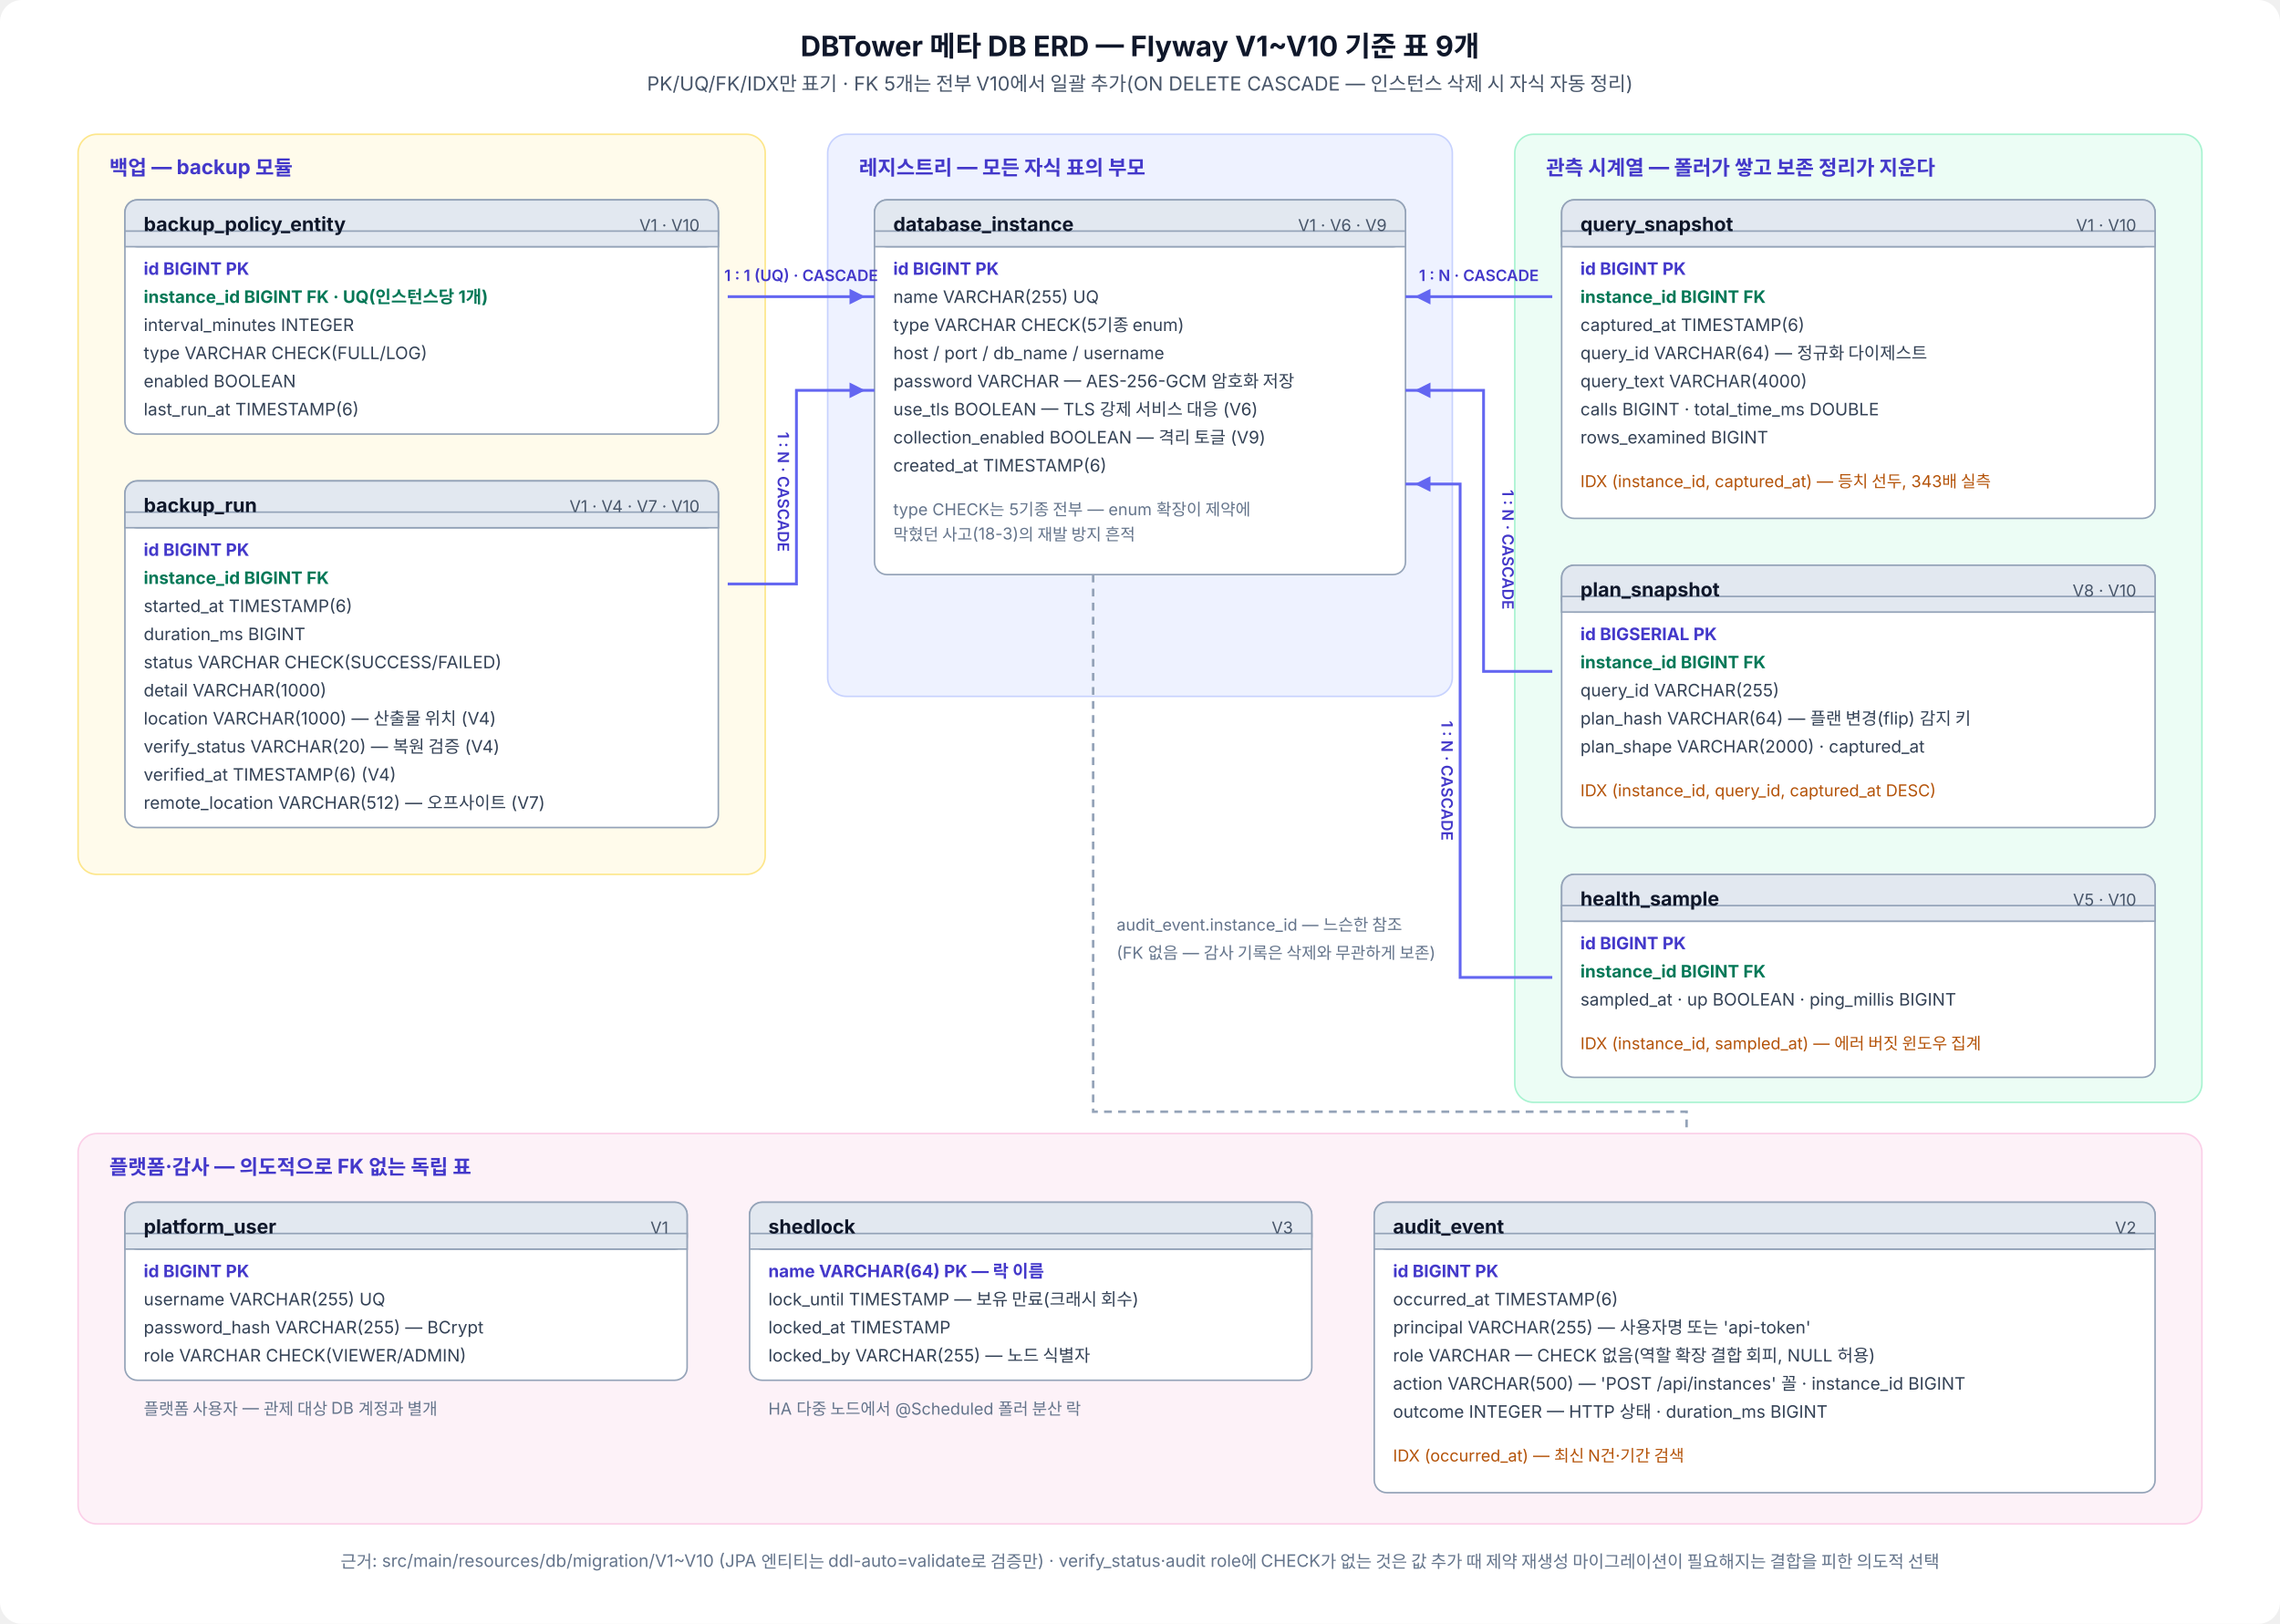
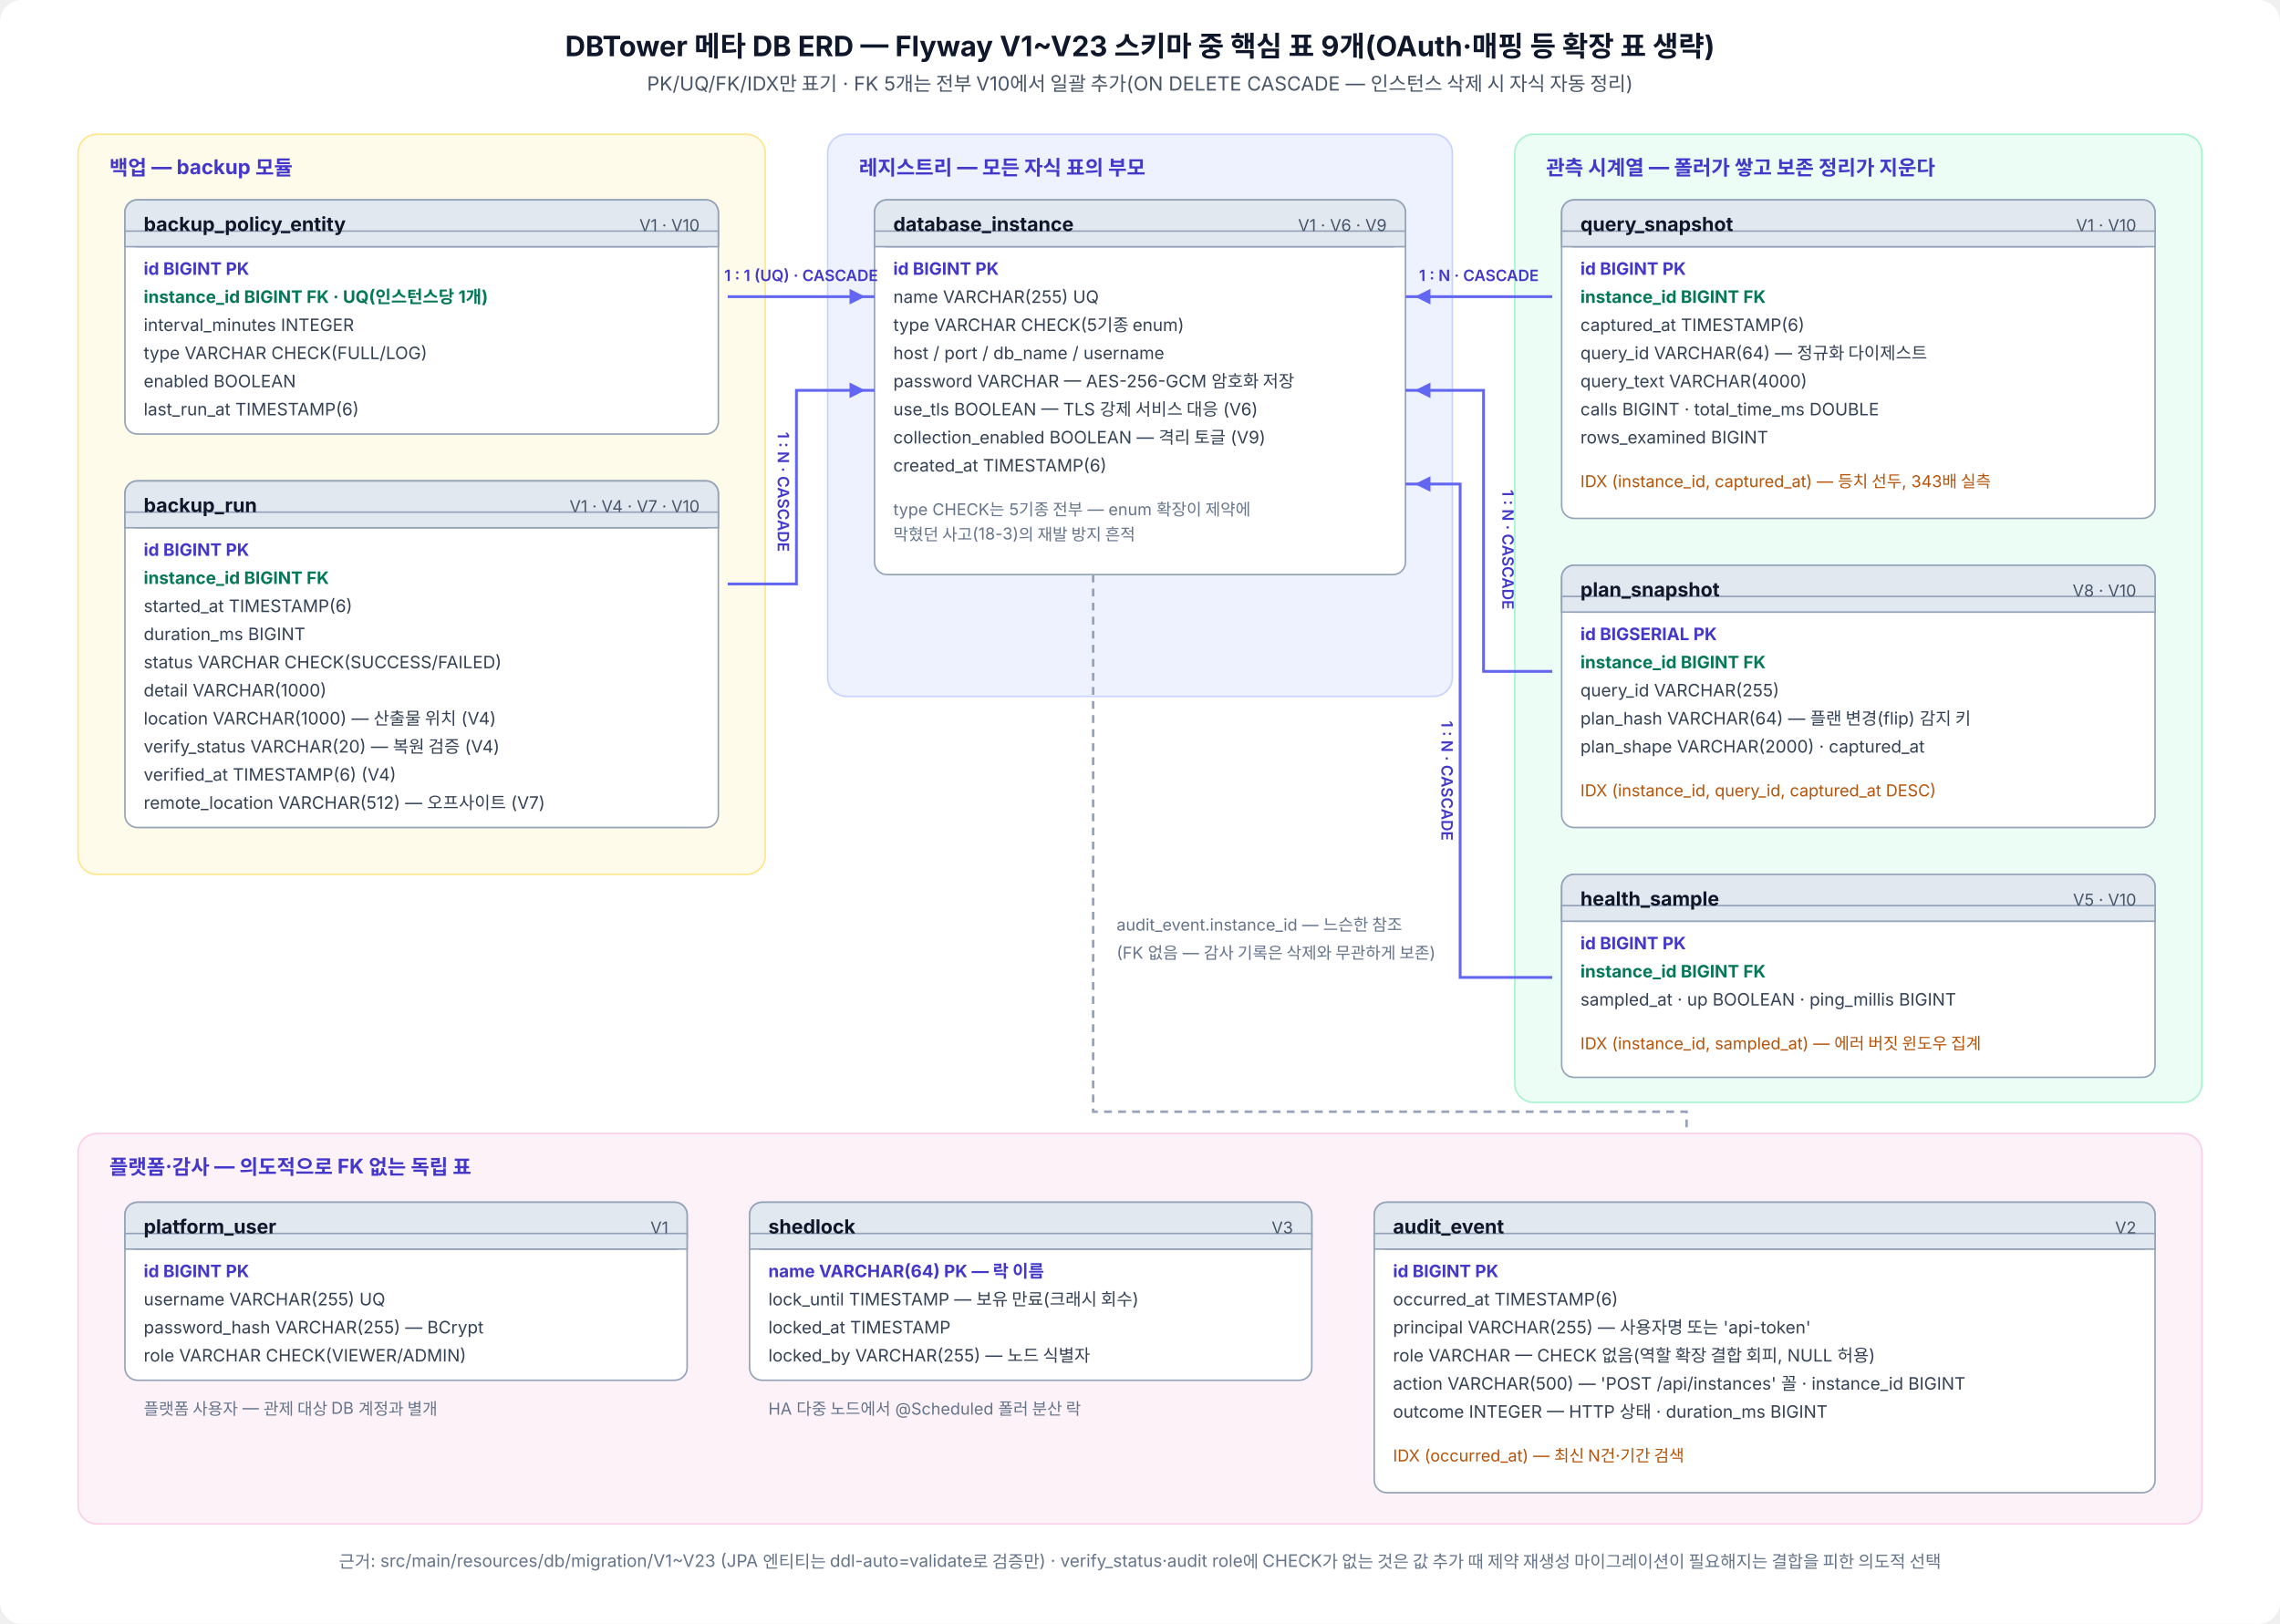
<svg xmlns="http://www.w3.org/2000/svg" viewBox="0 0 1460 1040" font-family="-apple-system, BlinkMacSystemFont, 'Segoe UI', 'Apple SD Gothic Neo', 'Malgun Gothic', sans-serif">
  <style>
    .bg    { fill:#ffffff; }
    .grp1  { fill:#eef2ff; stroke:#c7d2fe; }
    .grp2  { fill:#ecfdf5; stroke:#a7f3d0; }
    .grp3  { fill:#fffbeb; stroke:#fde68a; }
    .grp4  { fill:#fdf2f8; stroke:#fbcfe8; }
    .tbl   { fill:#ffffff; stroke:#94a3b8; }
    .th    { fill:#e2e8f0; stroke:#94a3b8; }
    .title { fill:#0f172a; font-weight:700; }
    .tname { fill:#0f172a; font-weight:700; }
    .sub   { fill:#475569; }
    .col   { fill:#334155; }
    .key   { fill:#4338ca; font-weight:700; }
    .fk    { fill:#047857; font-weight:700; }
    .idx   { fill:#b45309; }
    .gname { fill:#4338ca; font-weight:700; }
    .note  { fill:#64748b; }
    .rel   { stroke:#6366f1; fill:none; stroke-width:1.8; }
    .rel2  { stroke:#94a3b8; fill:none; stroke-width:1.6; stroke-dasharray:5 4; }
    .h-rel { fill:#6366f1; }
    .h-rel2{ fill:#94a3b8; }
    .rlbl  { fill:#4338ca; font-weight:600; }
    @media (prefers-color-scheme: dark) {
      .bg    { fill:#0b1220; }
      .grp1  { fill:#1e1b4b; stroke:#3730a3; }
      .grp2  { fill:#052e2b; stroke:#134e4a; }
      .grp3  { fill:#2a2005; stroke:#713f12; }
      .grp4  { fill:#500724; stroke:#831843; }
      .tbl   { fill:#111827; stroke:#475569; }
      .th    { fill:#1f2937; stroke:#475569; }
      .title { fill:#e2e8f0; }
      .tname { fill:#e2e8f0; }
      .sub   { fill:#94a3b8; }
      .col   { fill:#cbd5e1; }
      .key   { fill:#a5b4fc; }
      .fk    { fill:#34d399; }
      .idx   { fill:#fbbf24; }
      .gname { fill:#a5b4fc; }
      .note  { fill:#94a3b8; }
      .rel   { stroke:#818cf8; }
      .rel2  { stroke:#64748b; }
      .h-rel { fill:#818cf8; }
      .h-rel2{ fill:#64748b; }
      .rlbl  { fill:#a5b4fc; }
    }
  </style>
  <rect class="bg" x="0" y="0" width="1460" height="1040" rx="14" />
-   <text class="title" x="730" y="36" font-size="18" text-anchor="middle">DBTower 메타 DB ERD — Flyway V1~V10 기준 표 9개</text>
+   <text class="title" x="730" y="36" font-size="18" text-anchor="middle">DBTower 메타 DB ERD — Flyway V1~V23 스키마 중 핵심 표 9개(OAuth·매핑 등 확장 표 생략)</text>
  <text class="sub" x="730" y="58" font-size="12.5" text-anchor="middle">PK/UQ/FK/IDX만 표기 · FK 5개는 전부 V10에서 일괄 추가(ON DELETE CASCADE — 인스턴스 삭제 시 자식 자동 정리)</text>
  <rect class="grp3" x="50" y="86" width="440" height="474" rx="12" />
  <text class="gname" x="70" y="112" font-size="13">백업 — backup 모듈</text>
  <rect class="tbl" x="80" y="128" width="380" height="150" rx="8" />
  <rect class="th" x="80" y="128" width="380" height="30" rx="8" />
  <rect class="th" x="80" y="148" width="380" height="10" />
  <text class="tname" x="92" y="148" font-size="12.5">backup_policy_entity</text>
  <text class="sub" x="448" y="148" font-size="10.5" text-anchor="end">V1 · V10</text>
  <text class="key" x="92" y="176" font-size="11">id  BIGINT  PK</text>
  <text class="fk" x="92" y="194" font-size="11">instance_id  BIGINT  FK · UQ(인스턴스당 1개)</text>
  <text class="col" x="92" y="212" font-size="11">interval_minutes  INTEGER</text>
  <text class="col" x="92" y="230" font-size="11">type  VARCHAR  CHECK(FULL/LOG)</text>
  <text class="col" x="92" y="248" font-size="11">enabled  BOOLEAN</text>
  <text class="col" x="92" y="266" font-size="11">last_run_at  TIMESTAMP(6)</text>
  <rect class="tbl" x="80" y="308" width="380" height="222" rx="8" />
  <rect class="th" x="80" y="308" width="380" height="30" rx="8" />
  <rect class="th" x="80" y="328" width="380" height="10" />
  <text class="tname" x="92" y="328" font-size="12.5">backup_run</text>
  <text class="sub" x="448" y="328" font-size="10.5" text-anchor="end">V1 · V4 · V7 · V10</text>
  <text class="key" x="92" y="356" font-size="11">id  BIGINT  PK</text>
  <text class="fk" x="92" y="374" font-size="11">instance_id  BIGINT  FK</text>
  <text class="col" x="92" y="392" font-size="11">started_at  TIMESTAMP(6)</text>
  <text class="col" x="92" y="410" font-size="11">duration_ms  BIGINT</text>
  <text class="col" x="92" y="428" font-size="11">status  VARCHAR  CHECK(SUCCESS/FAILED)</text>
  <text class="col" x="92" y="446" font-size="11">detail  VARCHAR(1000)</text>
  <text class="col" x="92" y="464" font-size="11">location  VARCHAR(1000)  — 산출물 위치 (V4)</text>
  <text class="col" x="92" y="482" font-size="11">verify_status  VARCHAR(20)  — 복원 검증 (V4)</text>
  <text class="col" x="92" y="500" font-size="11">verified_at  TIMESTAMP(6)  (V4)</text>
  <text class="col" x="92" y="518" font-size="11">remote_location  VARCHAR(512)  — 오프사이트 (V7)</text>
  <rect class="grp1" x="530" y="86" width="400" height="360" rx="12" />
  <text class="gname" x="550" y="112" font-size="13">레지스트리 — 모든 자식 표의 부모</text>
  <rect class="tbl" x="560" y="128" width="340" height="240" rx="8" />
  <rect class="th" x="560" y="128" width="340" height="30" rx="8" />
  <rect class="th" x="560" y="148" width="340" height="10" />
  <text class="tname" x="572" y="148" font-size="12.5">database_instance</text>
  <text class="sub" x="888" y="148" font-size="10.5" text-anchor="end">V1 · V6 · V9</text>
  <text class="key" x="572" y="176" font-size="11">id  BIGINT  PK</text>
  <text class="col" x="572" y="194" font-size="11">name  VARCHAR(255)  UQ</text>
  <text class="col" x="572" y="212" font-size="11">type  VARCHAR  CHECK(5기종 enum)</text>
  <text class="col" x="572" y="230" font-size="11">host / port / db_name / username</text>
  <text class="col" x="572" y="248" font-size="11">password  VARCHAR  — AES-256-GCM 암호화 저장</text>
  <text class="col" x="572" y="266" font-size="11">use_tls  BOOLEAN  — TLS 강제 서비스 대응 (V6)</text>
  <text class="col" x="572" y="284" font-size="11">collection_enabled  BOOLEAN  — 격리 토글 (V9)</text>
  <text class="col" x="572" y="302" font-size="11">created_at  TIMESTAMP(6)</text>
  <text class="note" x="572" y="330" font-size="10.5">type CHECK는 5기종 전부 — enum 확장이 제약에</text>
  <text class="note" x="572" y="346" font-size="10.5">막혔던 사고(18-3)의 재발 방지 흔적</text>
  <rect class="grp2" x="970" y="86" width="440" height="620" rx="12" />
  <text class="gname" x="990" y="112" font-size="13">관측 시계열 — 폴러가 쌓고 보존 정리가 지운다</text>
  <rect class="tbl" x="1000" y="128" width="380" height="204" rx="8" />
  <rect class="th" x="1000" y="128" width="380" height="30" rx="8" />
  <rect class="th" x="1000" y="148" width="380" height="10" />
  <text class="tname" x="1012" y="148" font-size="12.5">query_snapshot</text>
  <text class="sub" x="1368" y="148" font-size="10.5" text-anchor="end">V1 · V10</text>
  <text class="key" x="1012" y="176" font-size="11">id  BIGINT  PK</text>
  <text class="fk" x="1012" y="194" font-size="11">instance_id  BIGINT  FK</text>
  <text class="col" x="1012" y="212" font-size="11">captured_at  TIMESTAMP(6)</text>
  <text class="col" x="1012" y="230" font-size="11">query_id  VARCHAR(64)  — 정규화 다이제스트</text>
  <text class="col" x="1012" y="248" font-size="11">query_text  VARCHAR(4000)</text>
  <text class="col" x="1012" y="266" font-size="11">calls  BIGINT · total_time_ms  DOUBLE</text>
  <text class="col" x="1012" y="284" font-size="11">rows_examined  BIGINT</text>
  <text class="idx" x="1012" y="312" font-size="10.5">IDX (instance_id, captured_at) — 등치 선두, 343배 실측</text>
  <rect class="tbl" x="1000" y="362" width="380" height="168" rx="8" />
  <rect class="th" x="1000" y="362" width="380" height="30" rx="8" />
  <rect class="th" x="1000" y="382" width="380" height="10" />
  <text class="tname" x="1012" y="382" font-size="12.5">plan_snapshot</text>
  <text class="sub" x="1368" y="382" font-size="10.5" text-anchor="end">V8 · V10</text>
  <text class="key" x="1012" y="410" font-size="11">id  BIGSERIAL  PK</text>
  <text class="fk" x="1012" y="428" font-size="11">instance_id  BIGINT  FK</text>
  <text class="col" x="1012" y="446" font-size="11">query_id  VARCHAR(255)</text>
  <text class="col" x="1012" y="464" font-size="11">plan_hash  VARCHAR(64)  — 플랜 변경(flip) 감지 키</text>
  <text class="col" x="1012" y="482" font-size="11">plan_shape  VARCHAR(2000) · captured_at</text>
  <text class="idx" x="1012" y="510" font-size="10.5">IDX (instance_id, query_id, captured_at DESC)</text>
  <rect class="tbl" x="1000" y="560" width="380" height="130" rx="8" />
  <rect class="th" x="1000" y="560" width="380" height="30" rx="8" />
  <rect class="th" x="1000" y="580" width="380" height="10" />
  <text class="tname" x="1012" y="580" font-size="12.5">health_sample</text>
  <text class="sub" x="1368" y="580" font-size="10.5" text-anchor="end">V5 · V10</text>
  <text class="key" x="1012" y="608" font-size="11">id  BIGINT  PK</text>
  <text class="fk" x="1012" y="626" font-size="11">instance_id  BIGINT  FK</text>
  <text class="col" x="1012" y="644" font-size="11">sampled_at · up  BOOLEAN · ping_millis  BIGINT</text>
  <text class="idx" x="1012" y="672" font-size="10.5">IDX (instance_id, sampled_at) — 에러 버짓 윈도우 집계</text>
  <path class="rel" d="M900 190 L994 190" />
  <polygon class="h-rel" points="906,190 916,185 916,195" />
  <text class="rlbl" x="947" y="180" font-size="10" text-anchor="middle">1 : N · CASCADE</text>
  <path class="rel" d="M900 250 L950 250 L950 430 L994 430" />
  <polygon class="h-rel" points="906,250 916,245 916,255" />
  <text class="rlbl" x="962" y="352" font-size="10" text-anchor="middle" transform="rotate(90 962 352)">1 : N · CASCADE</text>
  <path class="rel" d="M900 310 L935 310 L935 626 L994 626" />
  <polygon class="h-rel" points="906,310 916,305 916,315" />
  <text class="rlbl" x="923" y="500" font-size="10" text-anchor="middle" transform="rotate(90 923 500)">1 : N · CASCADE</text>
  <path class="rel" d="M560 190 L466 190" />
  <polygon class="h-rel" points="554,190 544,185 544,195" />
  <text class="rlbl" x="513" y="180" font-size="10" text-anchor="middle">1 : 1 (UQ) · CASCADE</text>
  <path class="rel" d="M560 250 L510 250 L510 374 L466 374" />
  <polygon class="h-rel" points="554,250 544,245 544,255" />
  <text class="rlbl" x="498" y="315" font-size="10" text-anchor="middle" transform="rotate(90 498 315)">1 : N · CASCADE</text>
  <path class="rel2" d="M700 368 L700 712 L1080 712 L1080 770" />
  <text class="note" x="715" y="596" font-size="10.5">audit_event.instance_id — 느슨한 참조</text>
  <text class="note" x="715" y="614" font-size="10.5">(FK 없음 — 감사 기록은 삭제와 무관하게 보존)</text>
  <rect class="grp4" x="50" y="726" width="1360" height="250" rx="12" />
  <text class="gname" x="70" y="752" font-size="13">플랫폼·감사 — 의도적으로 FK 없는 독립 표</text>
  <rect class="tbl" x="80" y="770" width="360" height="114" rx="8" />
  <rect class="th" x="80" y="770" width="360" height="30" rx="8" />
  <rect class="th" x="80" y="790" width="360" height="10" />
  <text class="tname" x="92" y="790" font-size="12.5">platform_user</text>
  <text class="sub" x="428" y="790" font-size="10.5" text-anchor="end">V1</text>
  <text class="key" x="92" y="818" font-size="11">id  BIGINT  PK</text>
  <text class="col" x="92" y="836" font-size="11">username  VARCHAR(255)  UQ</text>
  <text class="col" x="92" y="854" font-size="11">password_hash  VARCHAR(255)  — BCrypt</text>
  <text class="col" x="92" y="872" font-size="11">role  VARCHAR  CHECK(VIEWER/ADMIN)</text>
  <text class="note" x="92" y="906" font-size="10.5">플랫폼 사용자 — 관제 대상 DB 계정과 별개</text>
  <rect class="tbl" x="480" y="770" width="360" height="114" rx="8" />
  <rect class="th" x="480" y="770" width="360" height="30" rx="8" />
  <rect class="th" x="480" y="790" width="360" height="10" />
  <text class="tname" x="492" y="790" font-size="12.5">shedlock</text>
  <text class="sub" x="828" y="790" font-size="10.5" text-anchor="end">V3</text>
  <text class="key" x="492" y="818" font-size="11">name  VARCHAR(64)  PK  — 락 이름</text>
  <text class="col" x="492" y="836" font-size="11">lock_until  TIMESTAMP  — 보유 만료(크래시 회수)</text>
  <text class="col" x="492" y="854" font-size="11">locked_at  TIMESTAMP</text>
  <text class="col" x="492" y="872" font-size="11">locked_by  VARCHAR(255)  — 노드 식별자</text>
  <text class="note" x="492" y="906" font-size="10.5">HA 다중 노드에서 @Scheduled 폴러 분산 락</text>
  <rect class="tbl" x="880" y="770" width="500" height="186" rx="8" />
  <rect class="th" x="880" y="770" width="500" height="30" rx="8" />
  <rect class="th" x="880" y="790" width="500" height="10" />
  <text class="tname" x="892" y="790" font-size="12.5">audit_event</text>
  <text class="sub" x="1368" y="790" font-size="10.5" text-anchor="end">V2</text>
  <text class="key" x="892" y="818" font-size="11">id  BIGINT  PK</text>
  <text class="col" x="892" y="836" font-size="11">occurred_at  TIMESTAMP(6)</text>
  <text class="col" x="892" y="854" font-size="11">principal  VARCHAR(255)  — 사용자명 또는 'api-token'</text>
  <text class="col" x="892" y="872" font-size="11">role  VARCHAR  — CHECK 없음(역할 확장 결합 회피, NULL 허용)</text>
  <text class="col" x="892" y="890" font-size="11">action  VARCHAR(500)  — 'POST /api/instances' 꼴 · instance_id  BIGINT</text>
  <text class="col" x="892" y="908" font-size="11">outcome  INTEGER  — HTTP 상태 · duration_ms  BIGINT</text>
  <text class="idx" x="892" y="936" font-size="10.5">IDX (occurred_at) — 최신 N건·기간 검색</text>
-   <text class="note" x="730" y="1004" font-size="11" text-anchor="middle">근거: src/main/resources/db/migration/V1~V10 (JPA 엔티티는 ddl-auto=validate로 검증만) · verify_status·audit role에 CHECK가 없는 것은 값 추가 때 제약 재생성 마이그레이션이 필요해지는 결합을 피한 의도적 선택</text>
+   <text class="note" x="730" y="1004" font-size="11" text-anchor="middle">근거: src/main/resources/db/migration/V1~V23 (JPA 엔티티는 ddl-auto=validate로 검증만) · verify_status·audit role에 CHECK가 없는 것은 값 추가 때 제약 재생성 마이그레이션이 필요해지는 결합을 피한 의도적 선택</text>
</svg>
